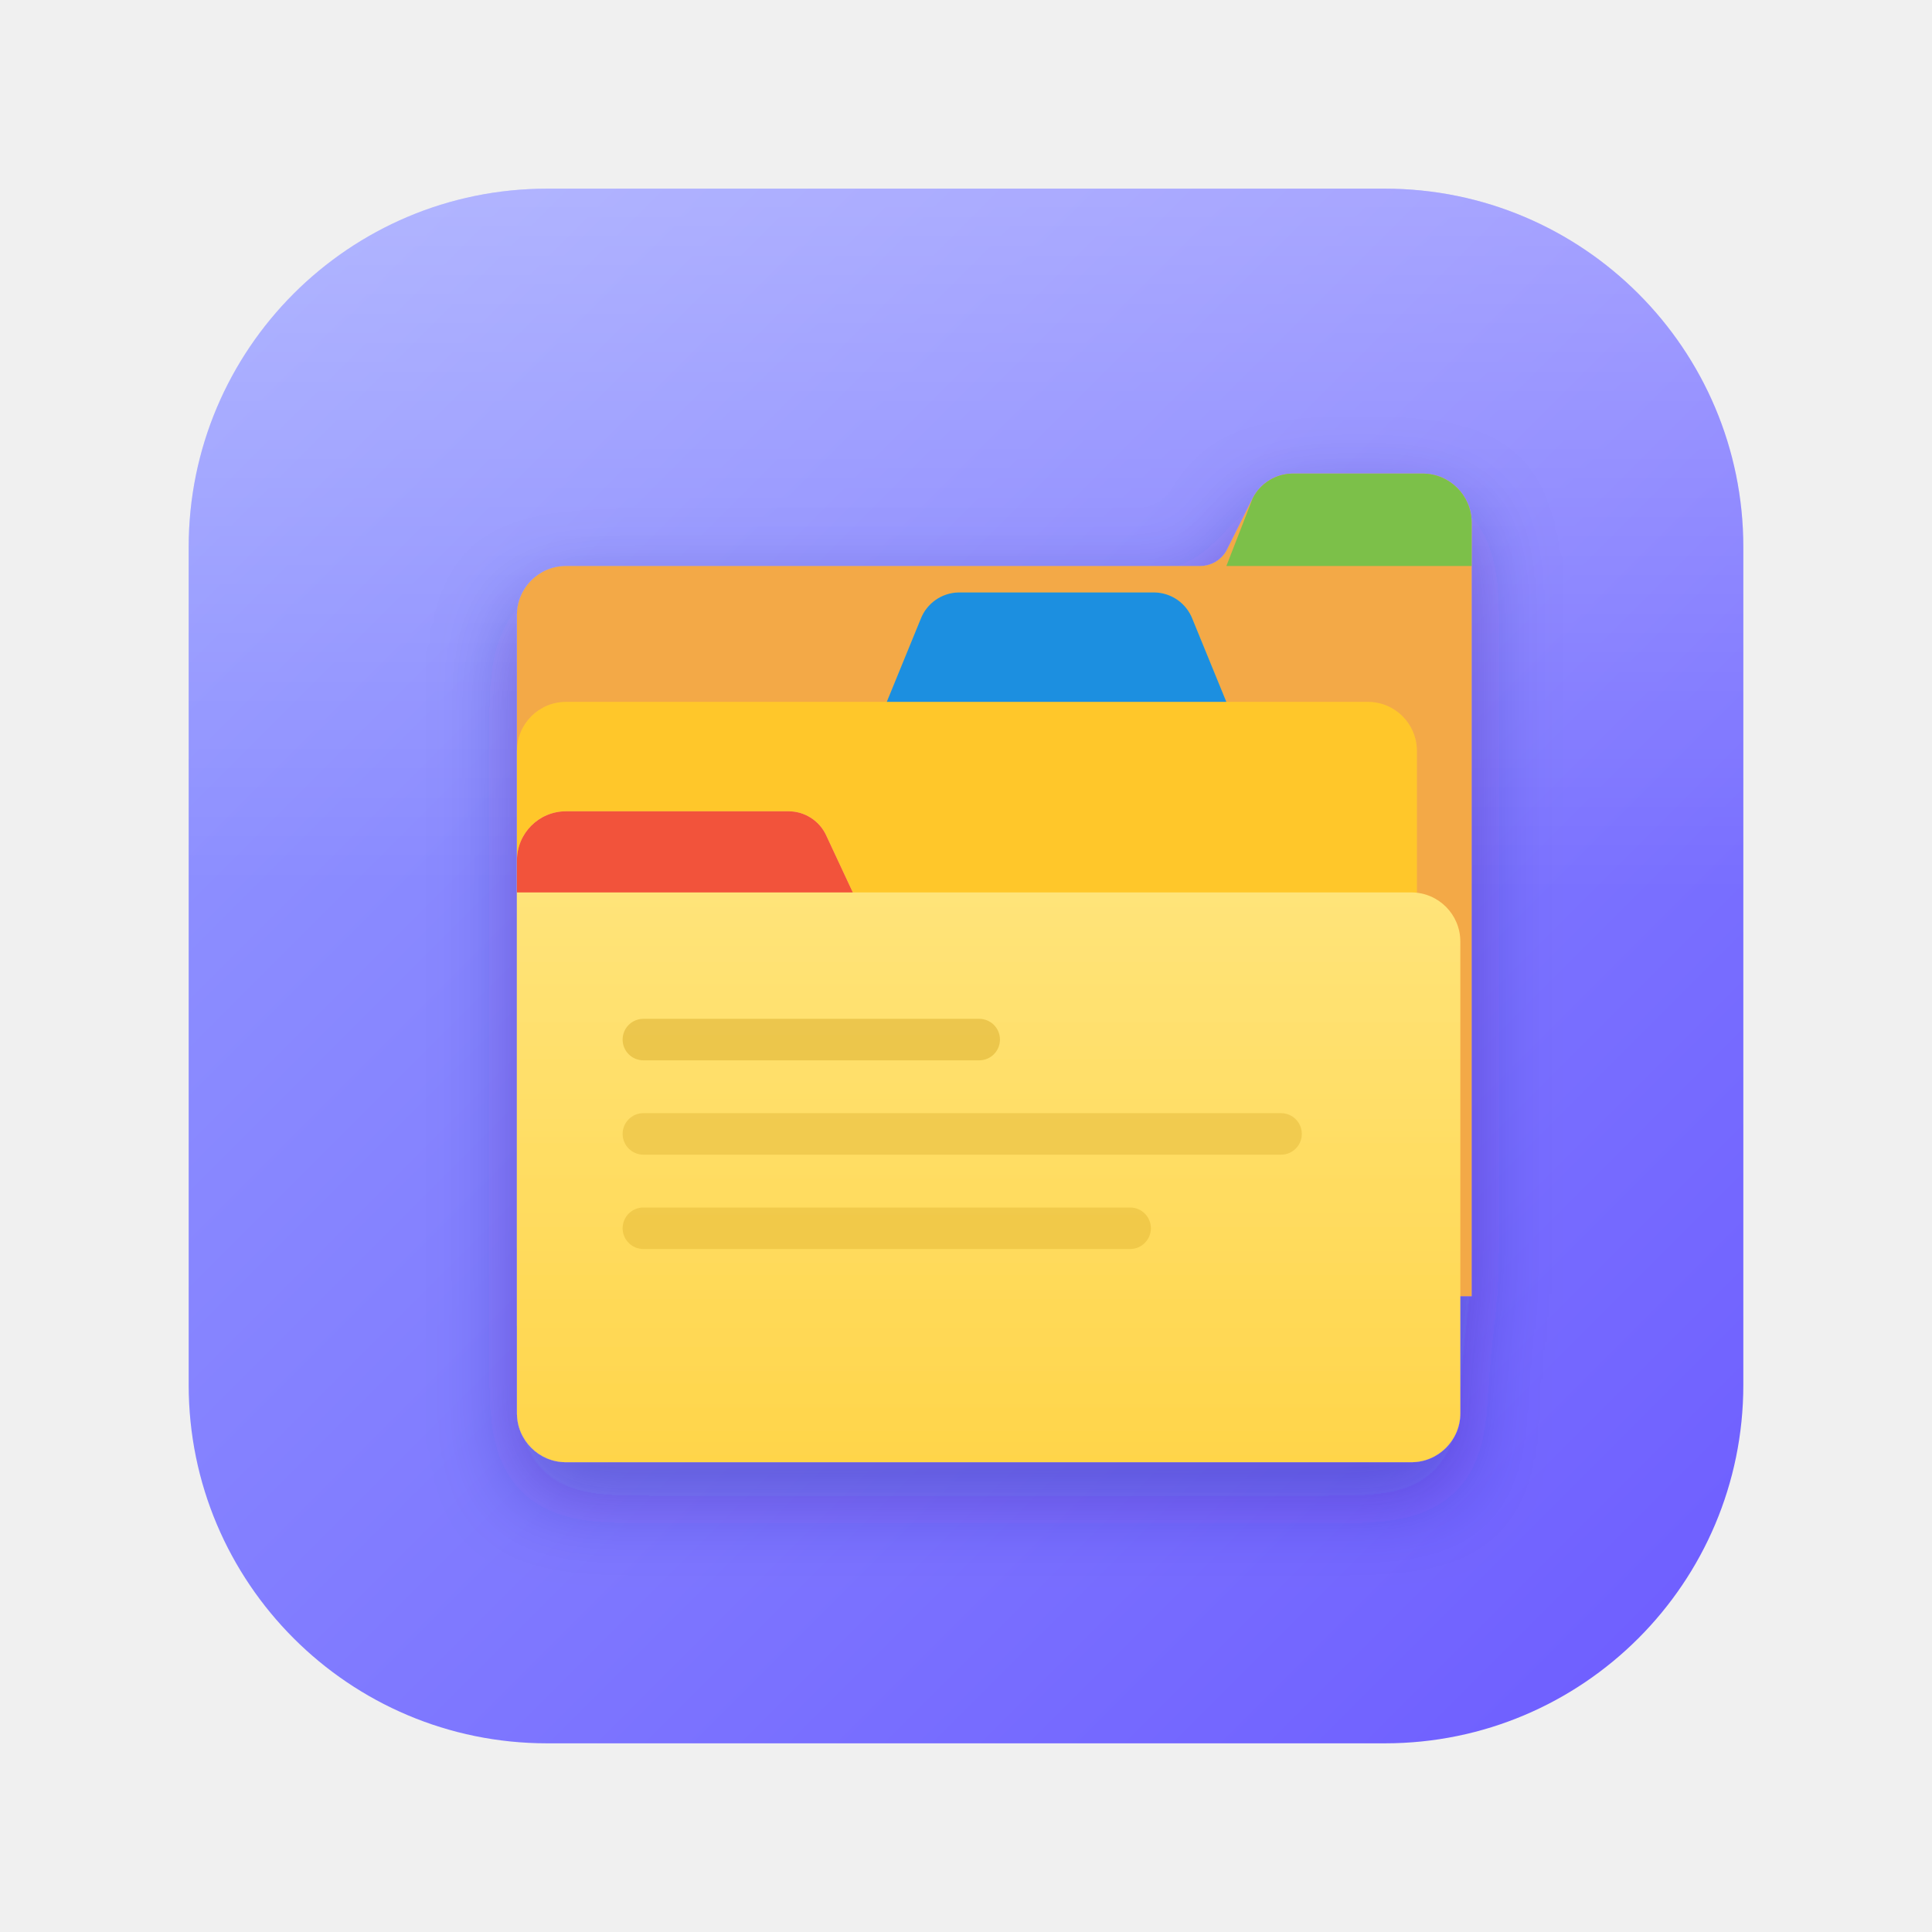
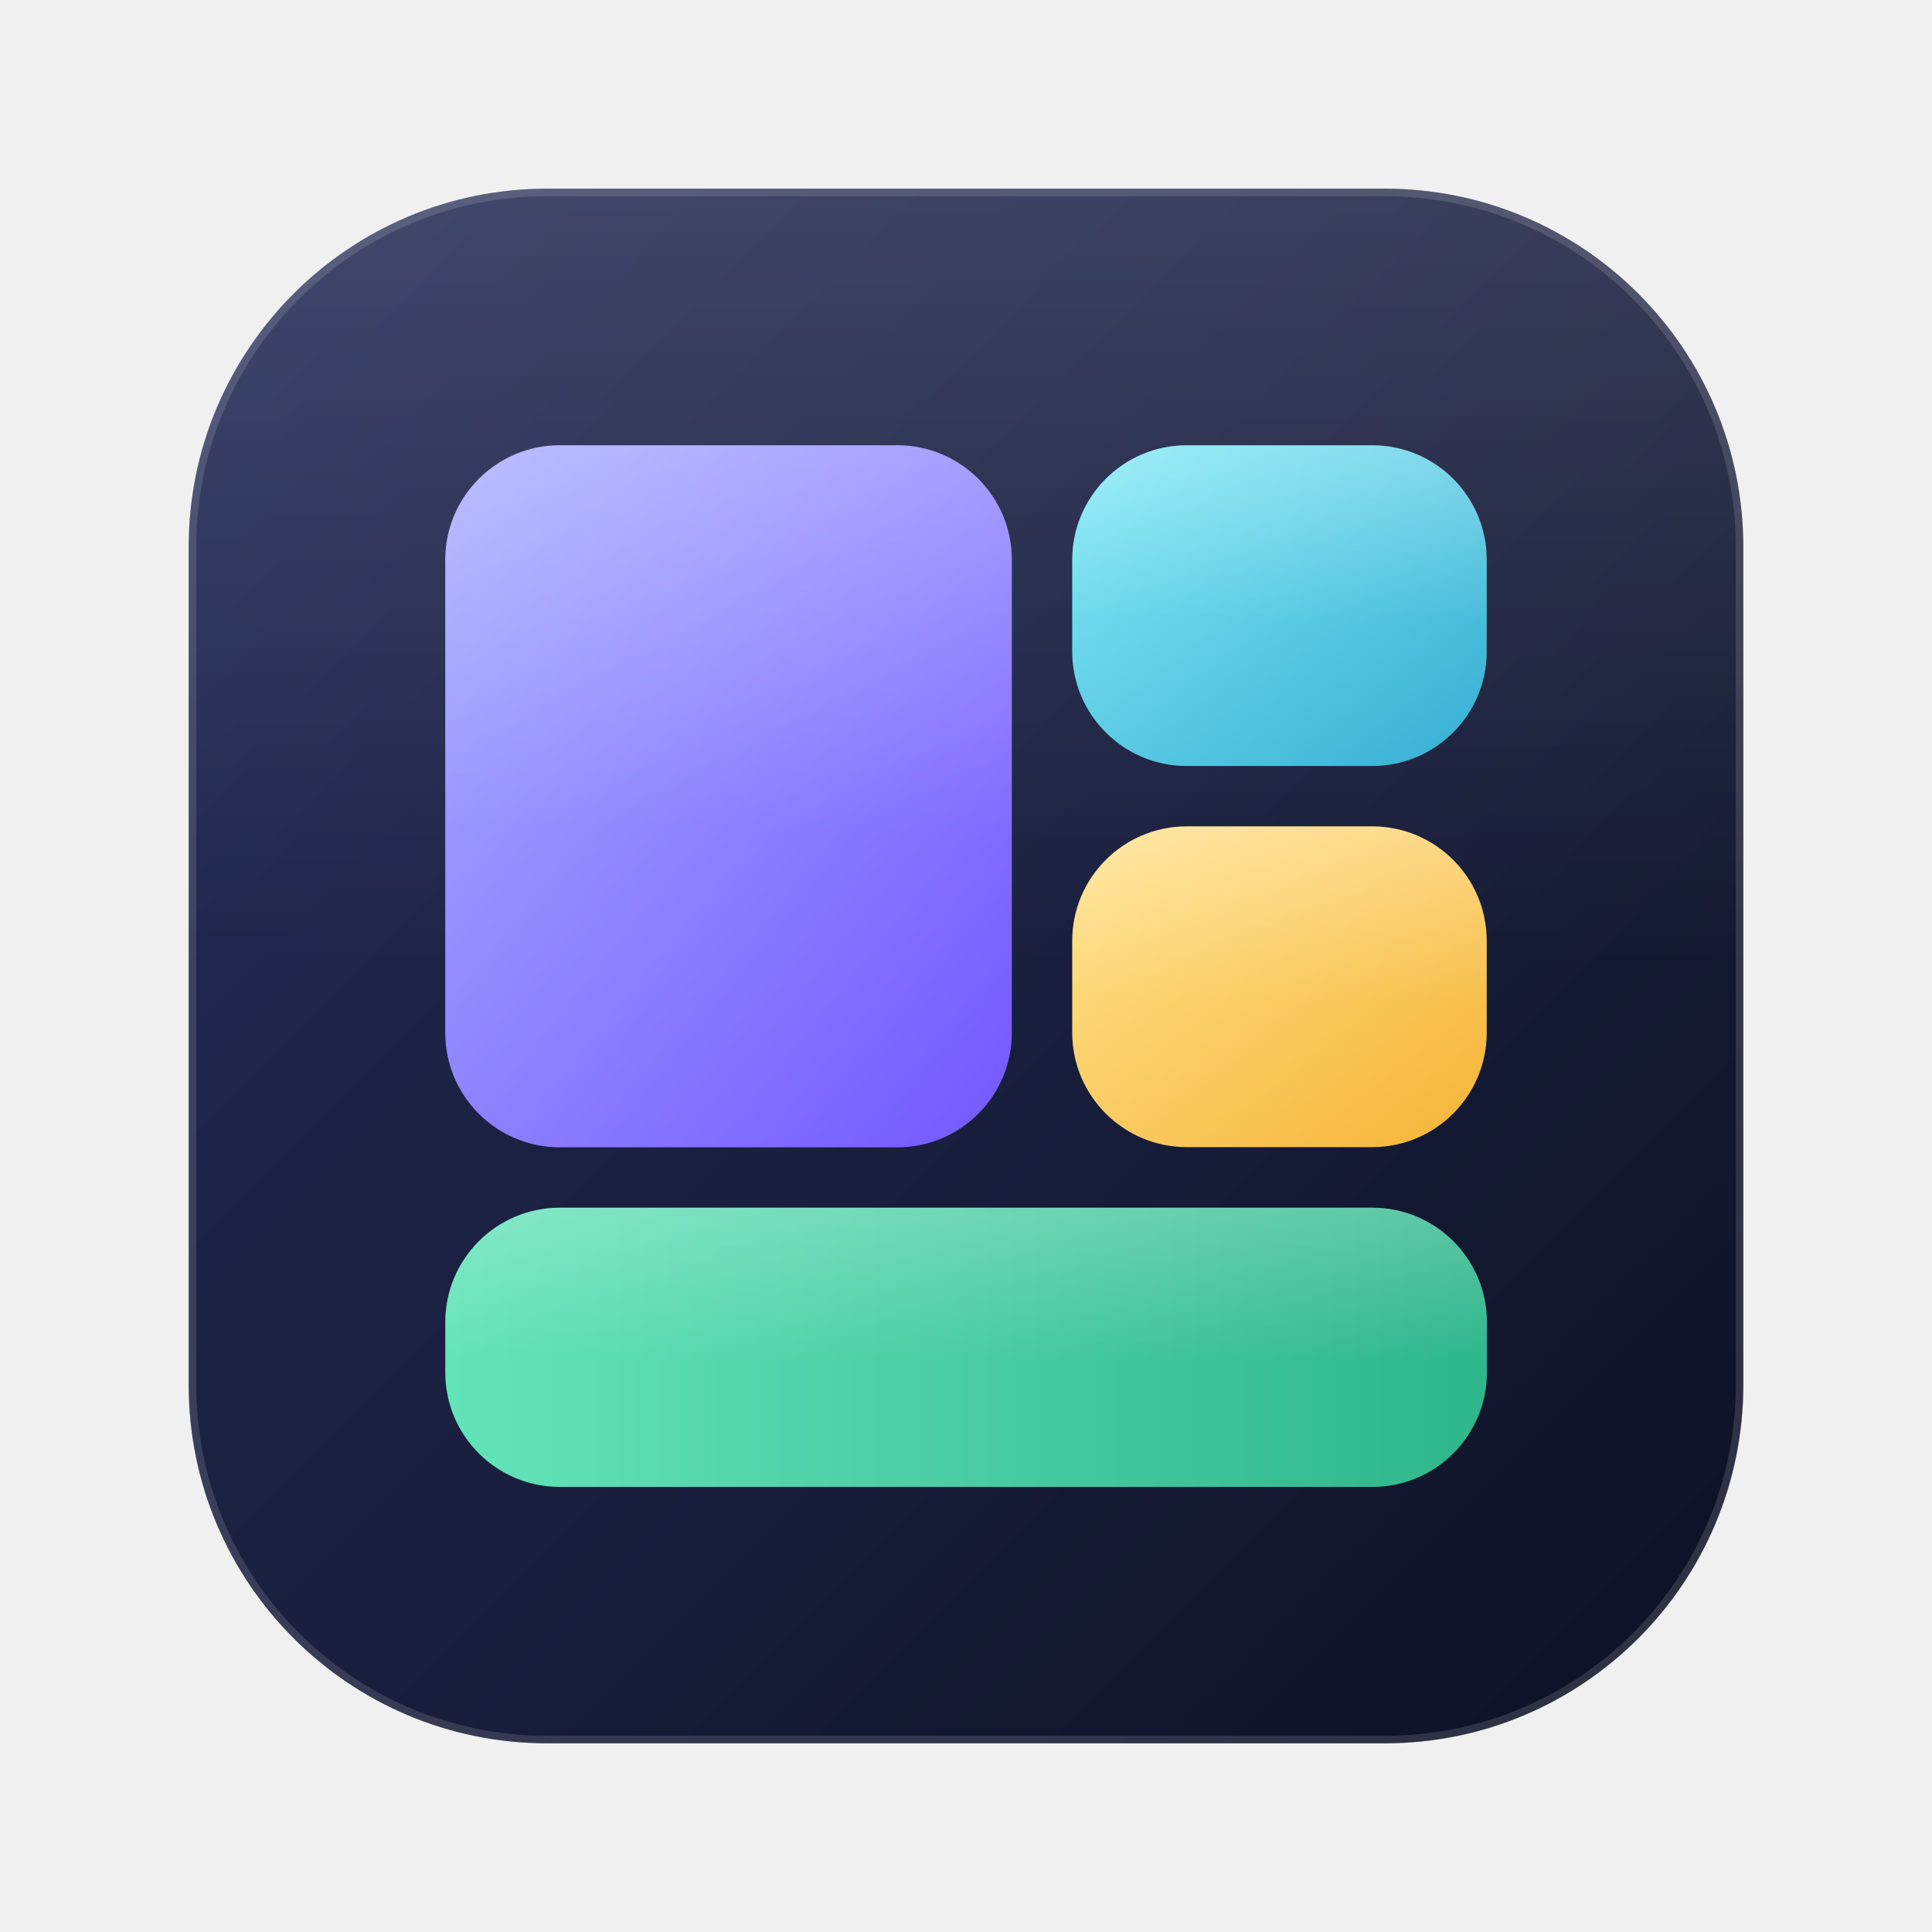
<svg xmlns="http://www.w3.org/2000/svg" viewBox="0 0 1024 1024">
  <defs>
-     <linearGradient id="tile" x1="0" y1="0" x2="1" y2="1">
-       <stop offset="0" stop-color="#959cff" />
-       <stop offset="1" stop-color="#6d5cff" />
+     <linearGradient id="bg" x1="0" y1="0" x2="1" y2="1">
+       <stop offset="0" stop-color="#262d58" />
+       <stop offset="1" stop-color="#0d1124" />
    </linearGradient>
    <linearGradient id="shine" x1="0" y1="0" x2="0" y2="1">
-       <stop offset="0" stop-color="#ffffff" stop-opacity=".28" />
-       <stop offset=".45" stop-color="#ffffff" stop-opacity="0" />
+       <stop offset="0" stop-color="#fff" stop-opacity=".13" />
+       <stop offset=".5" stop-color="#fff" stop-opacity="0" />
    </linearGradient>
-     <linearGradient id="front" x1="0" y1="0" x2="0" y2="1">
-       <stop offset="0" stop-color="#ffe680" />
-       <stop offset="1" stop-color="#ffd54a" />
+     <linearGradient id="gloss" x1="0" y1="0" x2="0" y2="1">
+       <stop offset="0" stop-color="#fff" stop-opacity=".22" />
+       <stop offset=".55" stop-color="#fff" stop-opacity="0" />
    </linearGradient>
-     <filter id="shadow" x="-20%" y="-20%" width="140%" height="140%">
-       <feDropShadow dx="0" dy="18" stdDeviation="22" flood-color="#2a1a8a" flood-opacity=".35" />
-     </filter>
+     <linearGradient id="c1" x1="0" y1="0" x2="1" y2="1">
+       <stop offset="0" stop-color="#a7adff" />
+       <stop offset="1" stop-color="#7457ff" />
+     </linearGradient>
+     <linearGradient id="c2" x1="0" y1="0" x2="1" y2="1">
+       <stop offset="0" stop-color="#84eaf5" />
+       <stop offset="1" stop-color="#36aed3" />
+     </linearGradient>
+     <linearGradient id="c3" x1="0" y1="0" x2="1" y2="1">
+       <stop offset="0" stop-color="#ffe38f" />
+       <stop offset="1" stop-color="#f5b436" />
+     </linearGradient>
+     <linearGradient id="c4" x1="0" y1="0" x2="1" y2="0">
+       <stop offset="0" stop-color="#63e3b8" />
+       <stop offset="1" stop-color="#2fb68b" />
+     </linearGradient>
  </defs>
-   <rect x="100" y="100" width="824" height="824" rx="190" fill="url(#tile)" />
+   <rect x="100" y="100" width="824" height="824" rx="190" fill="url(#bg)" />
  <rect x="100" y="100" width="824" height="824" rx="190" fill="url(#shine)" />
-   <g filter="url(#shadow)">
-     <path d="M300 300 h336 a16 16 0 0 0 14-8 l14-28 a24 24 0 0 1 21-13 h69 a26 26 0 0 1 26 26 v410 H300 a26 26 0 0 1-26-26 V326 a26 26 0 0 1 26-26z" fill="#f3a947" />
-     <path d="M664 264 a24 24 0 0 1 21-13 h69 a26 26 0 0 1 26 26 v23 h-130 z" fill="#7cc04a" />
-     <path d="M300 372 h170 l18-44 a22 22 0 0 1 20-14 h104 a22 22 0 0 1 20 14 l18 44 h75 a26 26 0 0 1 26 26 v330 H300 a26 26 0 0 1-26-26 V398 a26 26 0 0 1 26-26z" fill="#ffc72c" />
-     <path d="M508 314 h104 a22 22 0 0 1 20 14 l18 44 H470 l18-44 a22 22 0 0 1 20-14z" fill="#1e8fe0" />
-     <path d="M300 430 h118 a22 22 0 0 1 20 13 l14 30 h296 a26 26 0 0 1 26 26 v250 a26 26 0 0 1-26 26 H300 a26 26 0 0 1-26-26 V456 a26 26 0 0 1 26-26z" fill="url(#front)" />
-     <path d="M300 430 h118 a22 22 0 0 1 20 13 l14 30 H274 v-17 a26 26 0 0 1 26-26z" fill="#f2523b" />
-     <rect x="330" y="540" width="200" height="22" rx="11" fill="#c9950f" opacity=".35" />
-     <rect x="330" y="590" width="360" height="22" rx="11" fill="#c9950f" opacity=".25" />
-     <rect x="330" y="640" width="280" height="22" rx="11" fill="#c9950f" opacity=".25" />
-   </g>
+   <rect x="102" y="102" width="820" height="820" rx="188" fill="none" stroke="#fff" stroke-opacity=".13" stroke-width="4" />
+   <rect x="236.0" y="236.0" width="300.3" height="372.1" rx="60.7" fill="url(#c1)" />
+   <rect x="236.0" y="236.0" width="300.3" height="372.1" rx="60.7" fill="url(#gloss)" />
+   <rect x="568.3" y="236.0" width="219.7" height="170.0" rx="60.7" fill="url(#c2)" />
+   <rect x="568.3" y="236.0" width="219.7" height="170.0" rx="60.7" fill="url(#gloss)" />
+   <rect x="568.3" y="438.0" width="219.7" height="170.0" rx="60.7" fill="url(#c3)" />
+   <rect x="568.3" y="438.0" width="219.7" height="170.0" rx="60.7" fill="url(#gloss)" />
+   <rect x="236.0" y="640.1" width="552.1" height="148.0" rx="60.7" fill="url(#c4)" />
+   <rect x="236.0" y="640.1" width="552.1" height="148.0" rx="60.7" fill="url(#gloss)" />
</svg>
